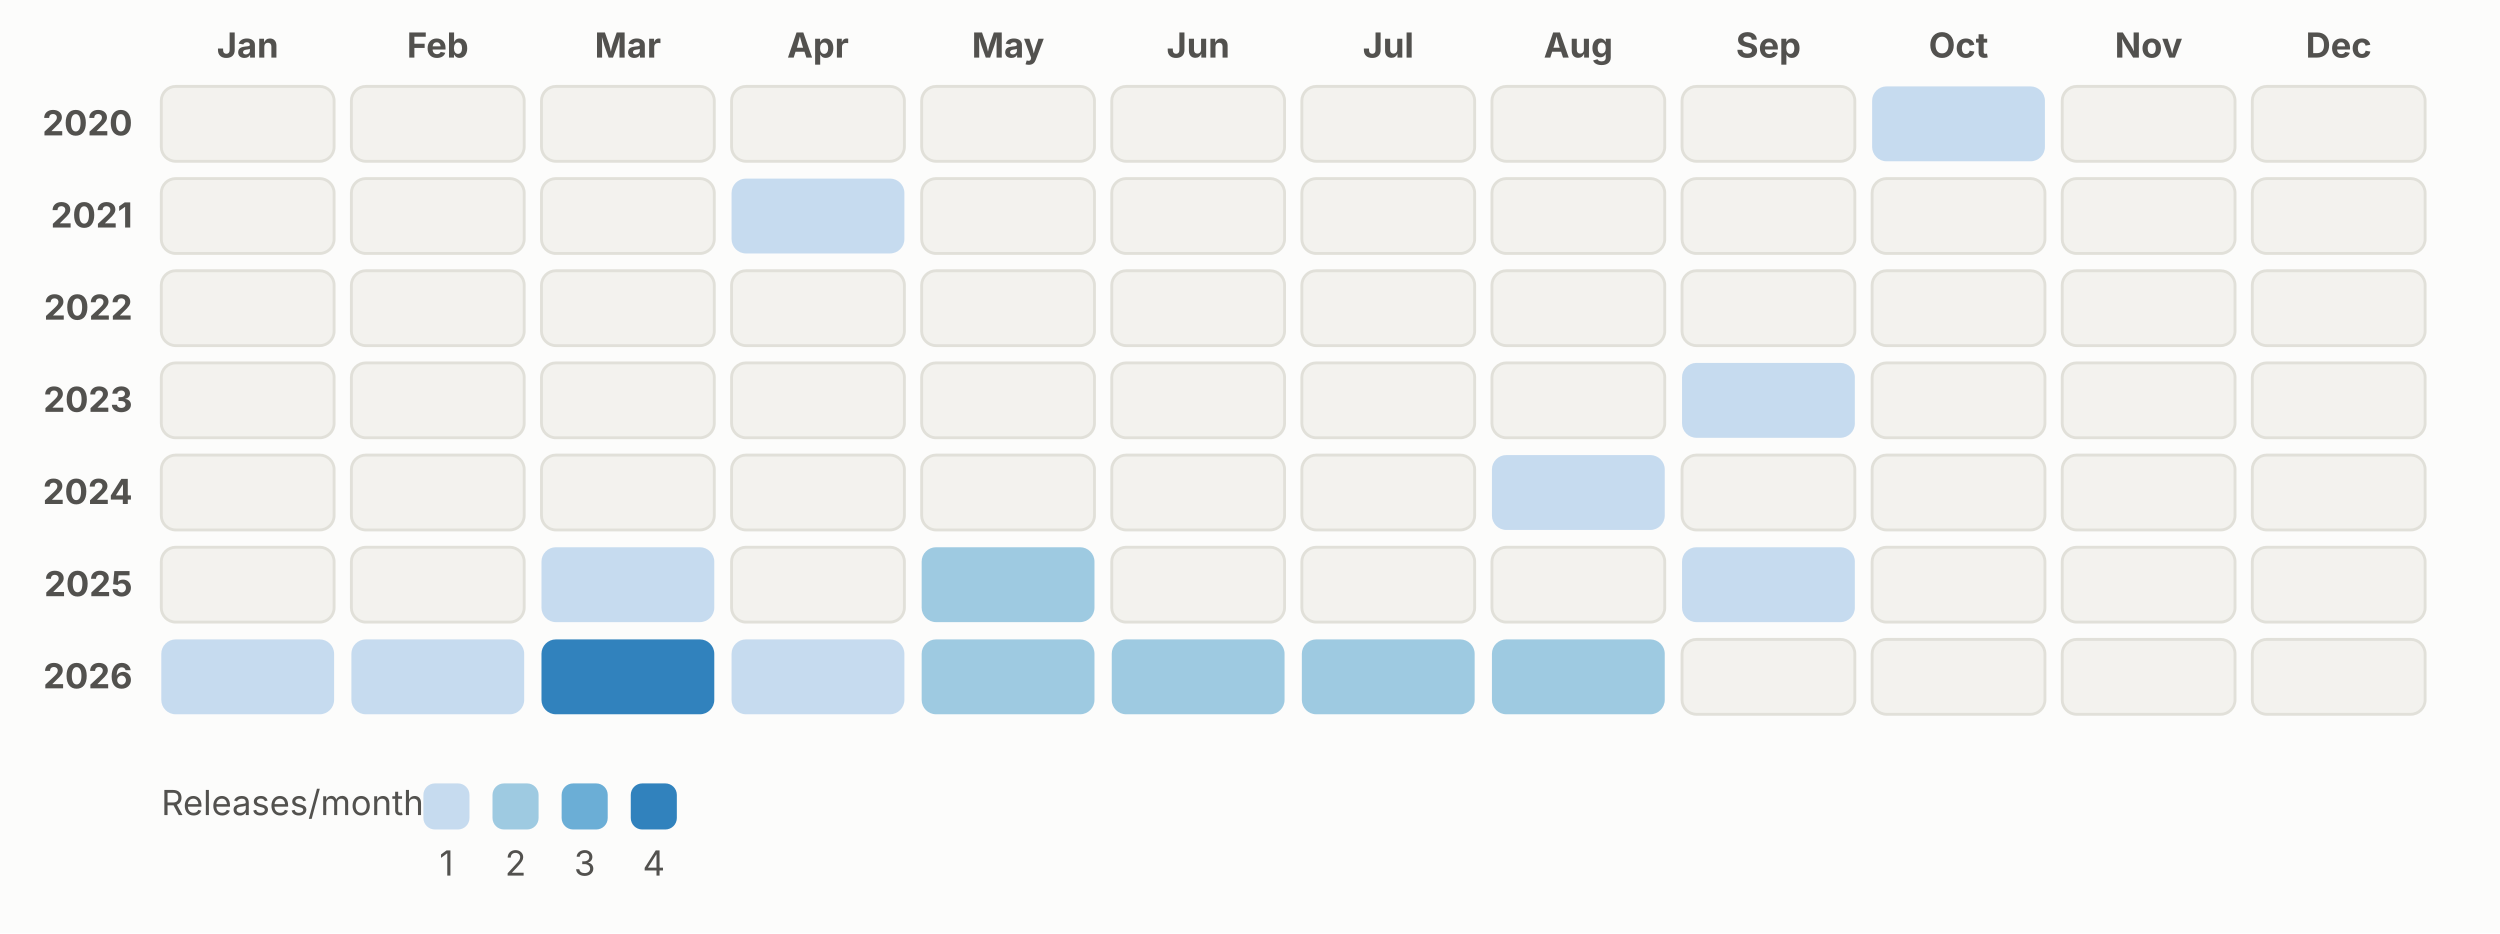
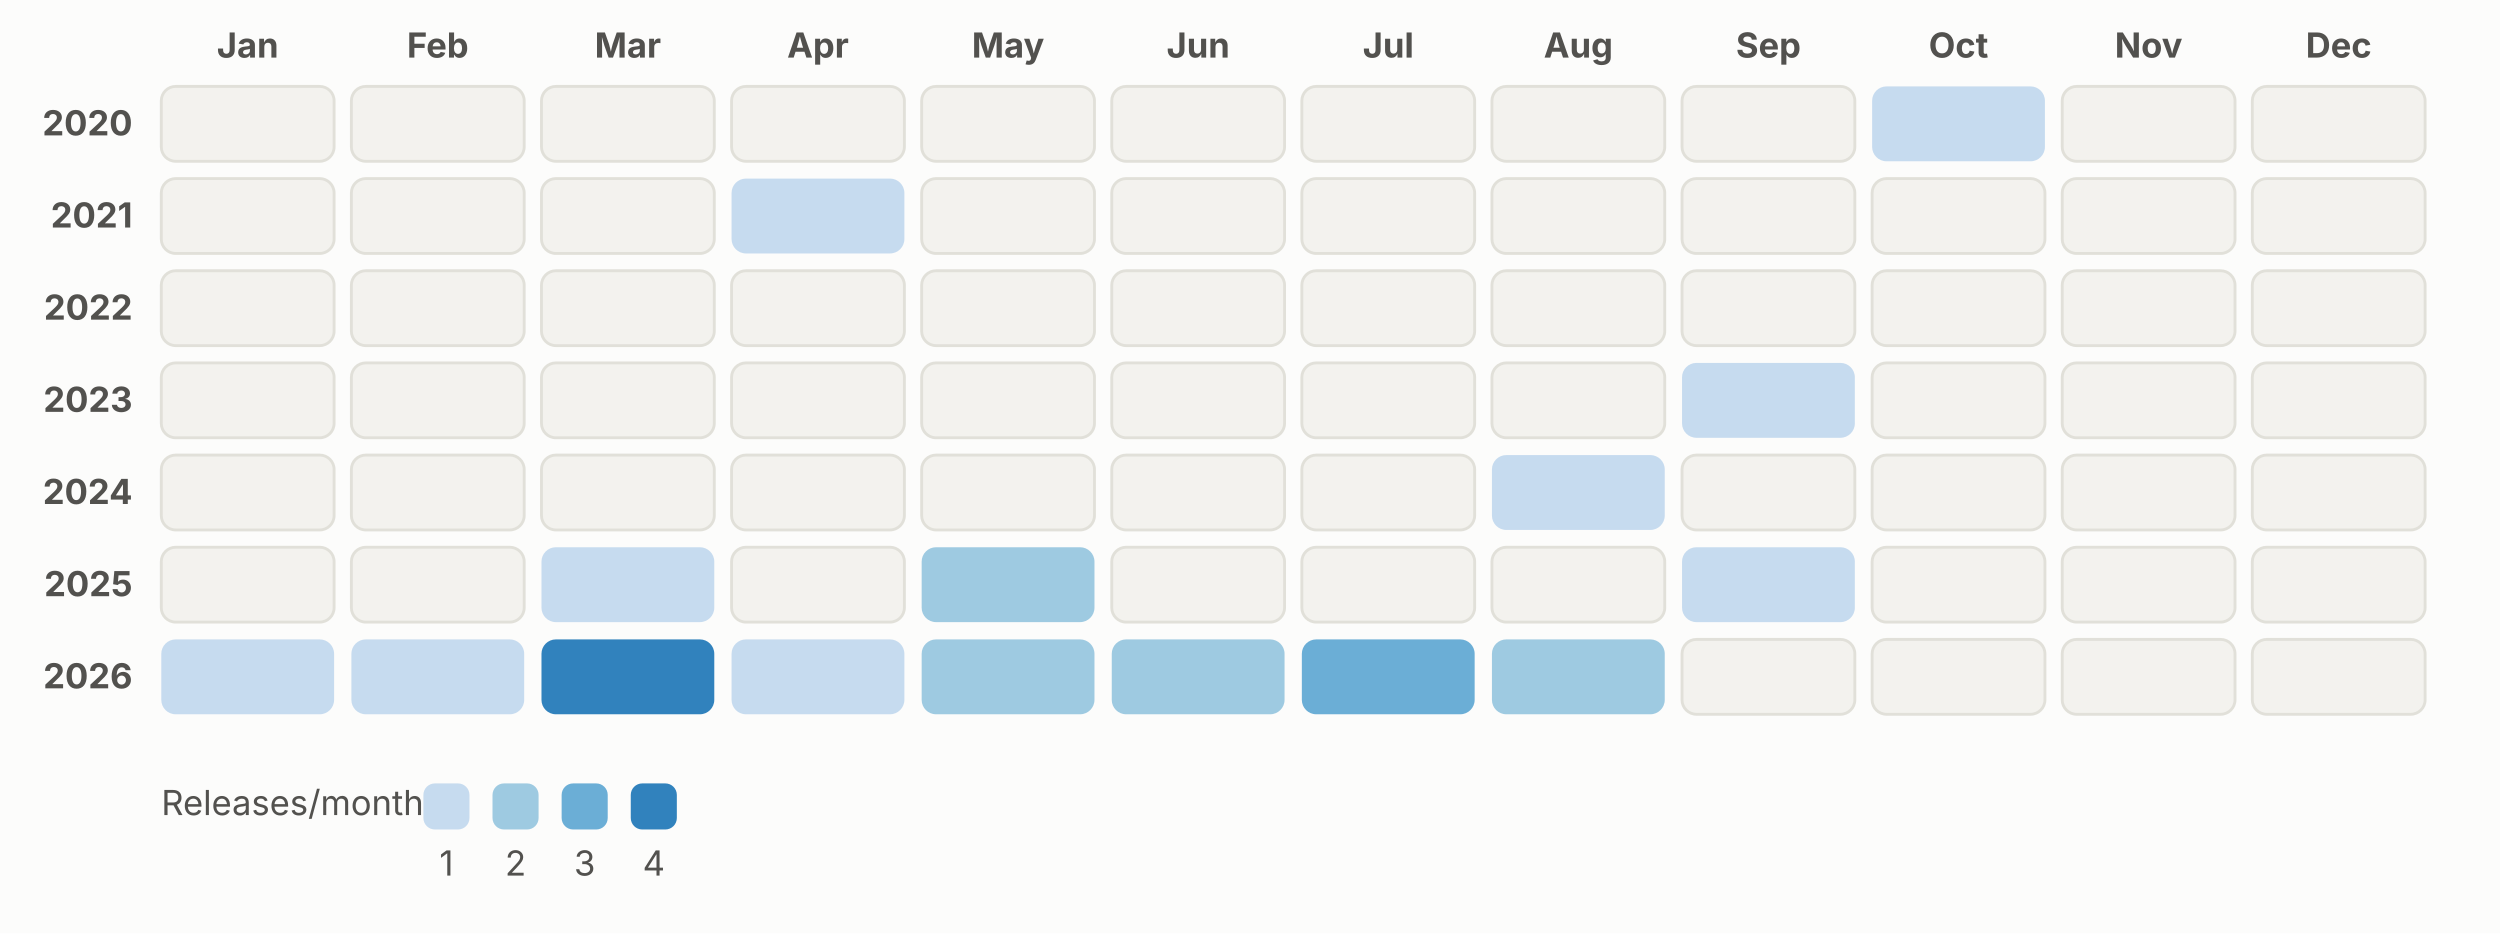
<svg xmlns="http://www.w3.org/2000/svg" width="868" height="324" viewBox="0 0 868 324">
  <rect width="868" height="324" fill="#fcfcfb" />
  <style>text{font-family:"Segoe UI",Inter,Arial,sans-serif;fill:#0b0b0b}.title{font-size:22px;font-weight:700}.sub{font-size:12px;fill:#52514e}.muted{font-size:11px;fill:#898781}.axis{font-size:12px;fill:#898781}.grid{stroke:#e1e0d9;stroke-width:1}.legend{font-size:12px;fill:#52514e}.count{font-size:10px;font-weight:700}.axis-strong{font-size:12px;font-weight:700;fill:#52514e}</style>
  <text x="86.0" y="20" text-anchor="middle" class="axis-strong">Jan</text>
  <text x="152.0" y="20" text-anchor="middle" class="axis-strong">Feb</text>
  <text x="218.0" y="20" text-anchor="middle" class="axis-strong">Mar</text>
  <text x="284.0" y="20" text-anchor="middle" class="axis-strong">Apr</text>
  <text x="350.0" y="20" text-anchor="middle" class="axis-strong">May</text>
  <text x="416.0" y="20" text-anchor="middle" class="axis-strong">Jun</text>
  <text x="482.0" y="20" text-anchor="middle" class="axis-strong">Jul</text>
  <text x="548.0" y="20" text-anchor="middle" class="axis-strong">Aug</text>
  <text x="614.0" y="20" text-anchor="middle" class="axis-strong">Sep</text>
  <text x="680.0" y="20" text-anchor="middle" class="axis-strong">Oct</text>
  <text x="746.0" y="20" text-anchor="middle" class="axis-strong">Nov</text>
  <text x="812.0" y="20" text-anchor="middle" class="axis-strong">Dec</text>
  <text x="46" y="47.0" text-anchor="end" class="axis-strong">2020</text>
  <rect x="56" y="30" width="60" height="26" rx="5" fill="#f3f2ee" stroke="#e1e0d9" stroke-width="1" />
  <rect x="122" y="30" width="60" height="26" rx="5" fill="#f3f2ee" stroke="#e1e0d9" stroke-width="1" />
  <rect x="188" y="30" width="60" height="26" rx="5" fill="#f3f2ee" stroke="#e1e0d9" stroke-width="1" />
  <rect x="254" y="30" width="60" height="26" rx="5" fill="#f3f2ee" stroke="#e1e0d9" stroke-width="1" />
  <rect x="320" y="30" width="60" height="26" rx="5" fill="#f3f2ee" stroke="#e1e0d9" stroke-width="1" />
  <rect x="386" y="30" width="60" height="26" rx="5" fill="#f3f2ee" stroke="#e1e0d9" stroke-width="1" />
  <rect x="452" y="30" width="60" height="26" rx="5" fill="#f3f2ee" stroke="#e1e0d9" stroke-width="1" />
  <rect x="518" y="30" width="60" height="26" rx="5" fill="#f3f2ee" stroke="#e1e0d9" stroke-width="1" />
  <rect x="584" y="30" width="60" height="26" rx="5" fill="#f3f2ee" stroke="#e1e0d9" stroke-width="1" />
  <rect x="650" y="30" width="60" height="26" rx="5" fill="#c6dbef" />
  <rect x="716" y="30" width="60" height="26" rx="5" fill="#f3f2ee" stroke="#e1e0d9" stroke-width="1" />
  <rect x="782" y="30" width="60" height="26" rx="5" fill="#f3f2ee" stroke="#e1e0d9" stroke-width="1" />
  <text x="46" y="79.0" text-anchor="end" class="axis-strong">2021</text>
  <rect x="56" y="62" width="60" height="26" rx="5" fill="#f3f2ee" stroke="#e1e0d9" stroke-width="1" />
  <rect x="122" y="62" width="60" height="26" rx="5" fill="#f3f2ee" stroke="#e1e0d9" stroke-width="1" />
  <rect x="188" y="62" width="60" height="26" rx="5" fill="#f3f2ee" stroke="#e1e0d9" stroke-width="1" />
  <rect x="254" y="62" width="60" height="26" rx="5" fill="#c6dbef" />
  <rect x="320" y="62" width="60" height="26" rx="5" fill="#f3f2ee" stroke="#e1e0d9" stroke-width="1" />
  <rect x="386" y="62" width="60" height="26" rx="5" fill="#f3f2ee" stroke="#e1e0d9" stroke-width="1" />
  <rect x="452" y="62" width="60" height="26" rx="5" fill="#f3f2ee" stroke="#e1e0d9" stroke-width="1" />
  <rect x="518" y="62" width="60" height="26" rx="5" fill="#f3f2ee" stroke="#e1e0d9" stroke-width="1" />
  <rect x="584" y="62" width="60" height="26" rx="5" fill="#f3f2ee" stroke="#e1e0d9" stroke-width="1" />
  <rect x="650" y="62" width="60" height="26" rx="5" fill="#f3f2ee" stroke="#e1e0d9" stroke-width="1" />
  <rect x="716" y="62" width="60" height="26" rx="5" fill="#f3f2ee" stroke="#e1e0d9" stroke-width="1" />
  <rect x="782" y="62" width="60" height="26" rx="5" fill="#f3f2ee" stroke="#e1e0d9" stroke-width="1" />
  <text x="46" y="111.0" text-anchor="end" class="axis-strong">2022</text>
  <rect x="56" y="94" width="60" height="26" rx="5" fill="#f3f2ee" stroke="#e1e0d9" stroke-width="1" />
  <rect x="122" y="94" width="60" height="26" rx="5" fill="#f3f2ee" stroke="#e1e0d9" stroke-width="1" />
  <rect x="188" y="94" width="60" height="26" rx="5" fill="#f3f2ee" stroke="#e1e0d9" stroke-width="1" />
  <rect x="254" y="94" width="60" height="26" rx="5" fill="#f3f2ee" stroke="#e1e0d9" stroke-width="1" />
  <rect x="320" y="94" width="60" height="26" rx="5" fill="#f3f2ee" stroke="#e1e0d9" stroke-width="1" />
  <rect x="386" y="94" width="60" height="26" rx="5" fill="#f3f2ee" stroke="#e1e0d9" stroke-width="1" />
  <rect x="452" y="94" width="60" height="26" rx="5" fill="#f3f2ee" stroke="#e1e0d9" stroke-width="1" />
  <rect x="518" y="94" width="60" height="26" rx="5" fill="#f3f2ee" stroke="#e1e0d9" stroke-width="1" />
  <rect x="584" y="94" width="60" height="26" rx="5" fill="#f3f2ee" stroke="#e1e0d9" stroke-width="1" />
  <rect x="650" y="94" width="60" height="26" rx="5" fill="#f3f2ee" stroke="#e1e0d9" stroke-width="1" />
  <rect x="716" y="94" width="60" height="26" rx="5" fill="#f3f2ee" stroke="#e1e0d9" stroke-width="1" />
  <rect x="782" y="94" width="60" height="26" rx="5" fill="#f3f2ee" stroke="#e1e0d9" stroke-width="1" />
  <text x="46" y="143.0" text-anchor="end" class="axis-strong">2023</text>
  <rect x="56" y="126" width="60" height="26" rx="5" fill="#f3f2ee" stroke="#e1e0d9" stroke-width="1" />
  <rect x="122" y="126" width="60" height="26" rx="5" fill="#f3f2ee" stroke="#e1e0d9" stroke-width="1" />
  <rect x="188" y="126" width="60" height="26" rx="5" fill="#f3f2ee" stroke="#e1e0d9" stroke-width="1" />
  <rect x="254" y="126" width="60" height="26" rx="5" fill="#f3f2ee" stroke="#e1e0d9" stroke-width="1" />
  <rect x="320" y="126" width="60" height="26" rx="5" fill="#f3f2ee" stroke="#e1e0d9" stroke-width="1" />
  <rect x="386" y="126" width="60" height="26" rx="5" fill="#f3f2ee" stroke="#e1e0d9" stroke-width="1" />
  <rect x="452" y="126" width="60" height="26" rx="5" fill="#f3f2ee" stroke="#e1e0d9" stroke-width="1" />
  <rect x="518" y="126" width="60" height="26" rx="5" fill="#f3f2ee" stroke="#e1e0d9" stroke-width="1" />
  <rect x="584" y="126" width="60" height="26" rx="5" fill="#c6dbef" />
  <rect x="650" y="126" width="60" height="26" rx="5" fill="#f3f2ee" stroke="#e1e0d9" stroke-width="1" />
  <rect x="716" y="126" width="60" height="26" rx="5" fill="#f3f2ee" stroke="#e1e0d9" stroke-width="1" />
  <rect x="782" y="126" width="60" height="26" rx="5" fill="#f3f2ee" stroke="#e1e0d9" stroke-width="1" />
  <text x="46" y="175.0" text-anchor="end" class="axis-strong">2024</text>
  <rect x="56" y="158" width="60" height="26" rx="5" fill="#f3f2ee" stroke="#e1e0d9" stroke-width="1" />
  <rect x="122" y="158" width="60" height="26" rx="5" fill="#f3f2ee" stroke="#e1e0d9" stroke-width="1" />
  <rect x="188" y="158" width="60" height="26" rx="5" fill="#f3f2ee" stroke="#e1e0d9" stroke-width="1" />
  <rect x="254" y="158" width="60" height="26" rx="5" fill="#f3f2ee" stroke="#e1e0d9" stroke-width="1" />
  <rect x="320" y="158" width="60" height="26" rx="5" fill="#f3f2ee" stroke="#e1e0d9" stroke-width="1" />
  <rect x="386" y="158" width="60" height="26" rx="5" fill="#f3f2ee" stroke="#e1e0d9" stroke-width="1" />
  <rect x="452" y="158" width="60" height="26" rx="5" fill="#f3f2ee" stroke="#e1e0d9" stroke-width="1" />
  <rect x="518" y="158" width="60" height="26" rx="5" fill="#c6dbef" />
  <rect x="584" y="158" width="60" height="26" rx="5" fill="#f3f2ee" stroke="#e1e0d9" stroke-width="1" />
  <rect x="650" y="158" width="60" height="26" rx="5" fill="#f3f2ee" stroke="#e1e0d9" stroke-width="1" />
  <rect x="716" y="158" width="60" height="26" rx="5" fill="#f3f2ee" stroke="#e1e0d9" stroke-width="1" />
  <rect x="782" y="158" width="60" height="26" rx="5" fill="#f3f2ee" stroke="#e1e0d9" stroke-width="1" />
  <text x="46" y="207.0" text-anchor="end" class="axis-strong">2025</text>
  <rect x="56" y="190" width="60" height="26" rx="5" fill="#f3f2ee" stroke="#e1e0d9" stroke-width="1" />
  <rect x="122" y="190" width="60" height="26" rx="5" fill="#f3f2ee" stroke="#e1e0d9" stroke-width="1" />
  <rect x="188" y="190" width="60" height="26" rx="5" fill="#c6dbef" />
  <rect x="254" y="190" width="60" height="26" rx="5" fill="#f3f2ee" stroke="#e1e0d9" stroke-width="1" />
  <rect x="320" y="190" width="60" height="26" rx="5" fill="#9ecae1" />
  <rect x="386" y="190" width="60" height="26" rx="5" fill="#f3f2ee" stroke="#e1e0d9" stroke-width="1" />
  <rect x="452" y="190" width="60" height="26" rx="5" fill="#f3f2ee" stroke="#e1e0d9" stroke-width="1" />
  <rect x="518" y="190" width="60" height="26" rx="5" fill="#f3f2ee" stroke="#e1e0d9" stroke-width="1" />
  <rect x="584" y="190" width="60" height="26" rx="5" fill="#c6dbef" />
  <rect x="650" y="190" width="60" height="26" rx="5" fill="#f3f2ee" stroke="#e1e0d9" stroke-width="1" />
  <rect x="716" y="190" width="60" height="26" rx="5" fill="#f3f2ee" stroke="#e1e0d9" stroke-width="1" />
  <rect x="782" y="190" width="60" height="26" rx="5" fill="#f3f2ee" stroke="#e1e0d9" stroke-width="1" />
  <text x="46" y="239.0" text-anchor="end" class="axis-strong">2026</text>
  <rect x="56" y="222" width="60" height="26" rx="5" fill="#c6dbef" />
  <rect x="122" y="222" width="60" height="26" rx="5" fill="#c6dbef" />
  <rect x="188" y="222" width="60" height="26" rx="5" fill="#3182bd" />
  <rect x="254" y="222" width="60" height="26" rx="5" fill="#c6dbef" />
  <rect x="320" y="222" width="60" height="26" rx="5" fill="#9ecae1" />
  <rect x="386" y="222" width="60" height="26" rx="5" fill="#9ecae1" />
-   <rect x="452" y="222" width="60" height="26" rx="5" fill="#9ecae1" />
+   <rect x="452" y="222" width="60" height="26" rx="5" fill="#6baed6" />
  <rect x="518" y="222" width="60" height="26" rx="5" fill="#9ecae1" />
  <rect x="584" y="222" width="60" height="26" rx="5" fill="#f3f2ee" stroke="#e1e0d9" stroke-width="1" />
  <rect x="650" y="222" width="60" height="26" rx="5" fill="#f3f2ee" stroke="#e1e0d9" stroke-width="1" />
  <rect x="716" y="222" width="60" height="26" rx="5" fill="#f3f2ee" stroke="#e1e0d9" stroke-width="1" />
  <rect x="782" y="222" width="60" height="26" rx="5" fill="#f3f2ee" stroke="#e1e0d9" stroke-width="1" />
  <text x="56" y="283" class="legend">Releases/month:</text>
  <rect x="147" y="272" width="16" height="16" rx="4" fill="#c6dbef" />
  <text x="155" y="304" text-anchor="middle" class="legend">1</text>
  <rect x="171" y="272" width="16" height="16" rx="4" fill="#9ecae1" />
  <text x="179" y="304" text-anchor="middle" class="legend">2</text>
  <rect x="195" y="272" width="16" height="16" rx="4" fill="#6baed6" />
  <text x="203" y="304" text-anchor="middle" class="legend">3</text>
  <rect x="219" y="272" width="16" height="16" rx="4" fill="#3182bd" />
  <text x="227" y="304" text-anchor="middle" class="legend">4</text>
</svg>
